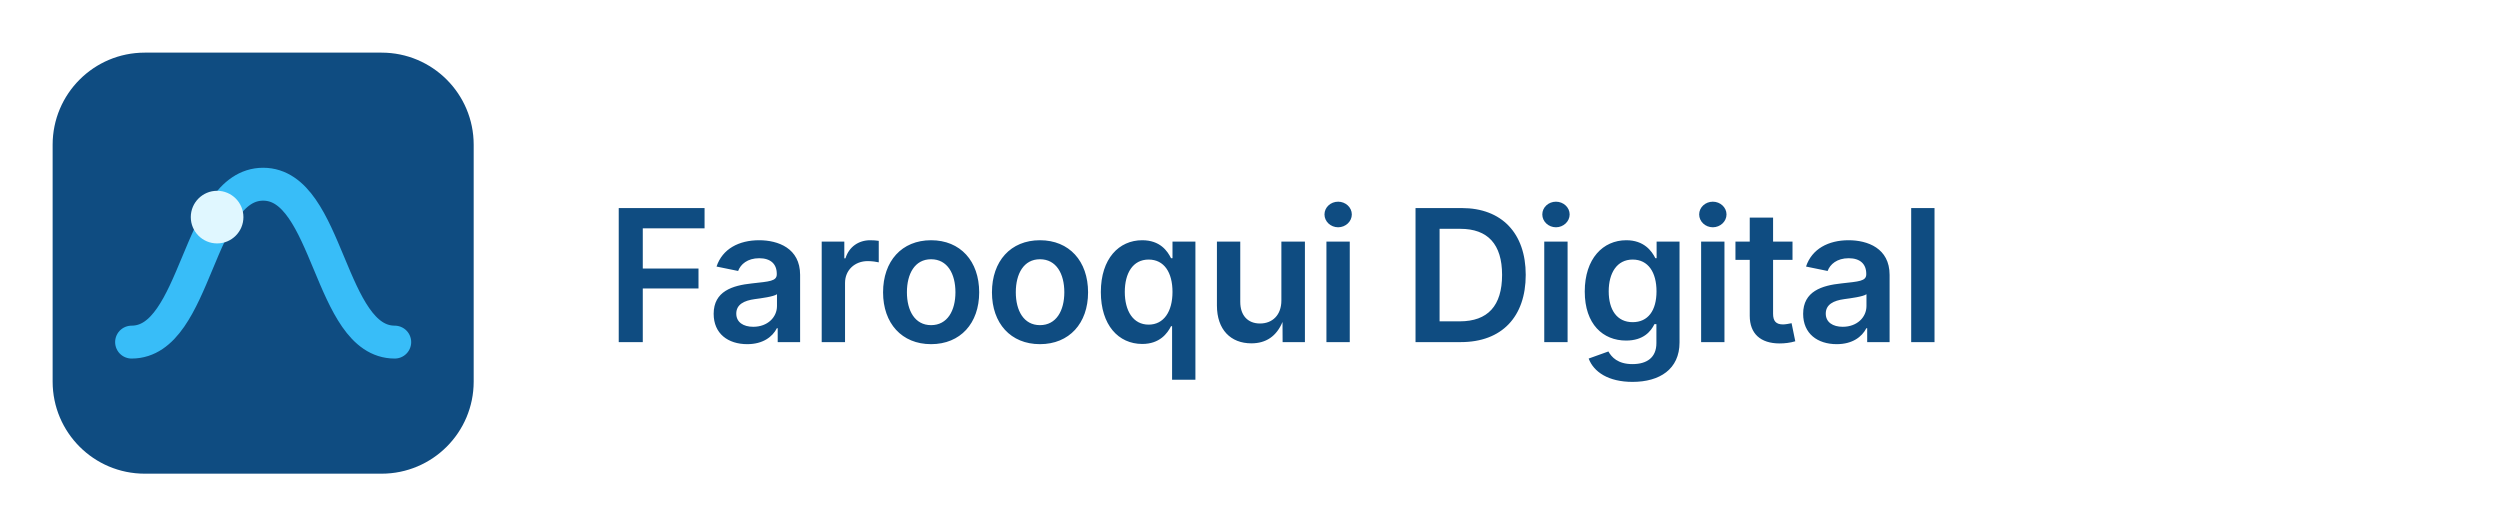
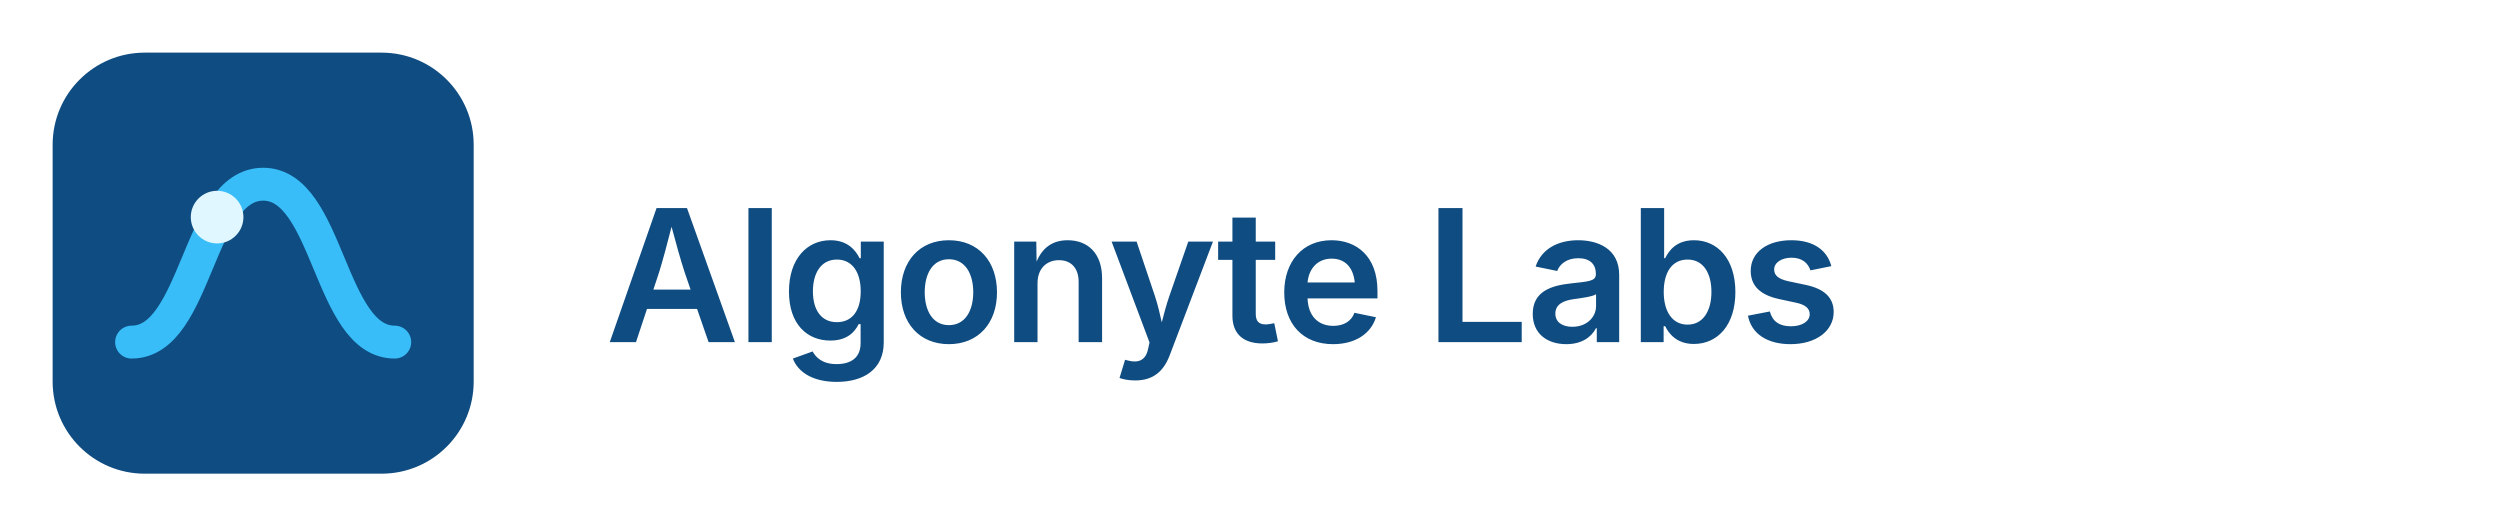
- <svg xmlns="http://www.w3.org/2000/svg" viewBox="0 0 380 80" fill="none" role="img" aria-label="Farooqui Digital">
+ <svg xmlns="http://www.w3.org/2000/svg" viewBox="0 0 380 80" fill="none" role="img" aria-label="Algonyte Labs">
  <rect x="8" y="8" width="64" height="64" rx="14" fill="#0F4C81" />
  <path d="M20 52 C 30 52, 30 28, 40 28 S 50 52, 60 52" stroke="#38BDF8" stroke-width="5" stroke-linecap="round" fill="none" />
  <circle cx="33" cy="33" r="4" fill="#E0F7FF" />
-   <text x="92" y="52" font-family="Inter, 'Helvetica Neue', Arial, sans-serif" font-size="28" font-weight="600" letter-spacing="-0.5" fill="#0F4C81">Farooqui Digital</text>
+   <text x="92" y="52" font-family="Inter, 'Helvetica Neue', Arial, sans-serif" font-size="28" font-weight="600" letter-spacing="-0.5" fill="#0F4C81">Algonyte Labs</text>
</svg>
